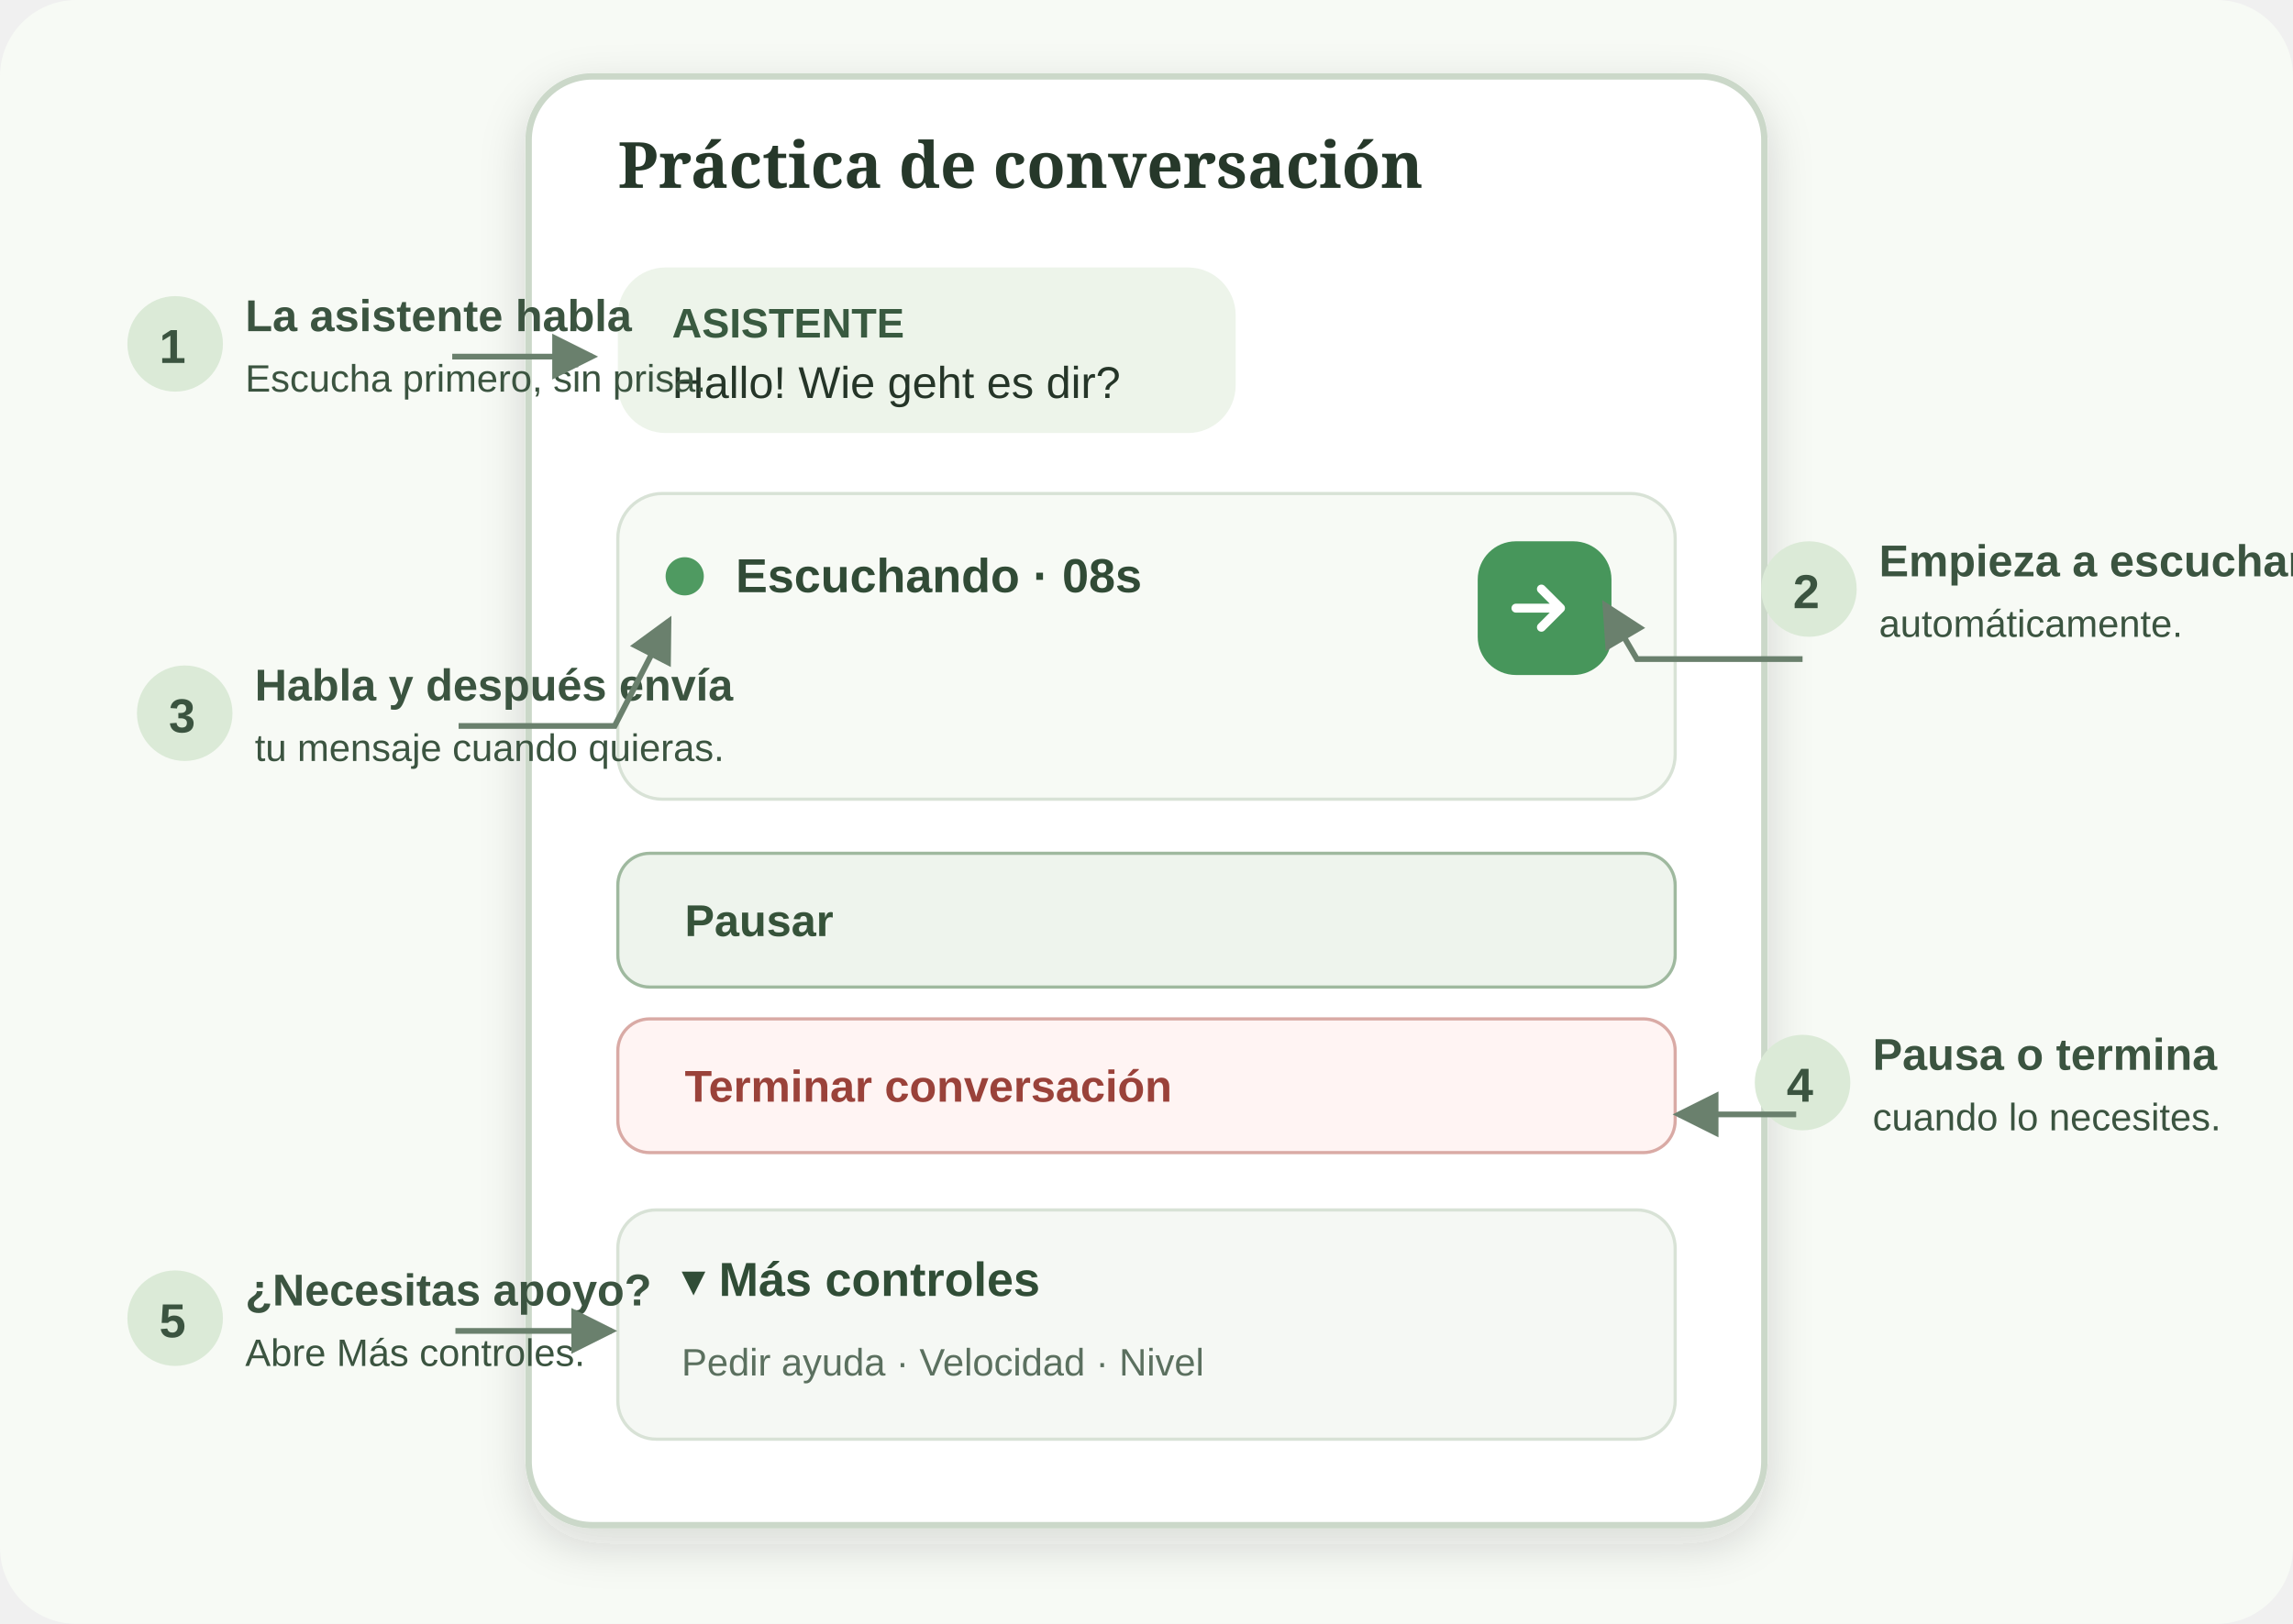
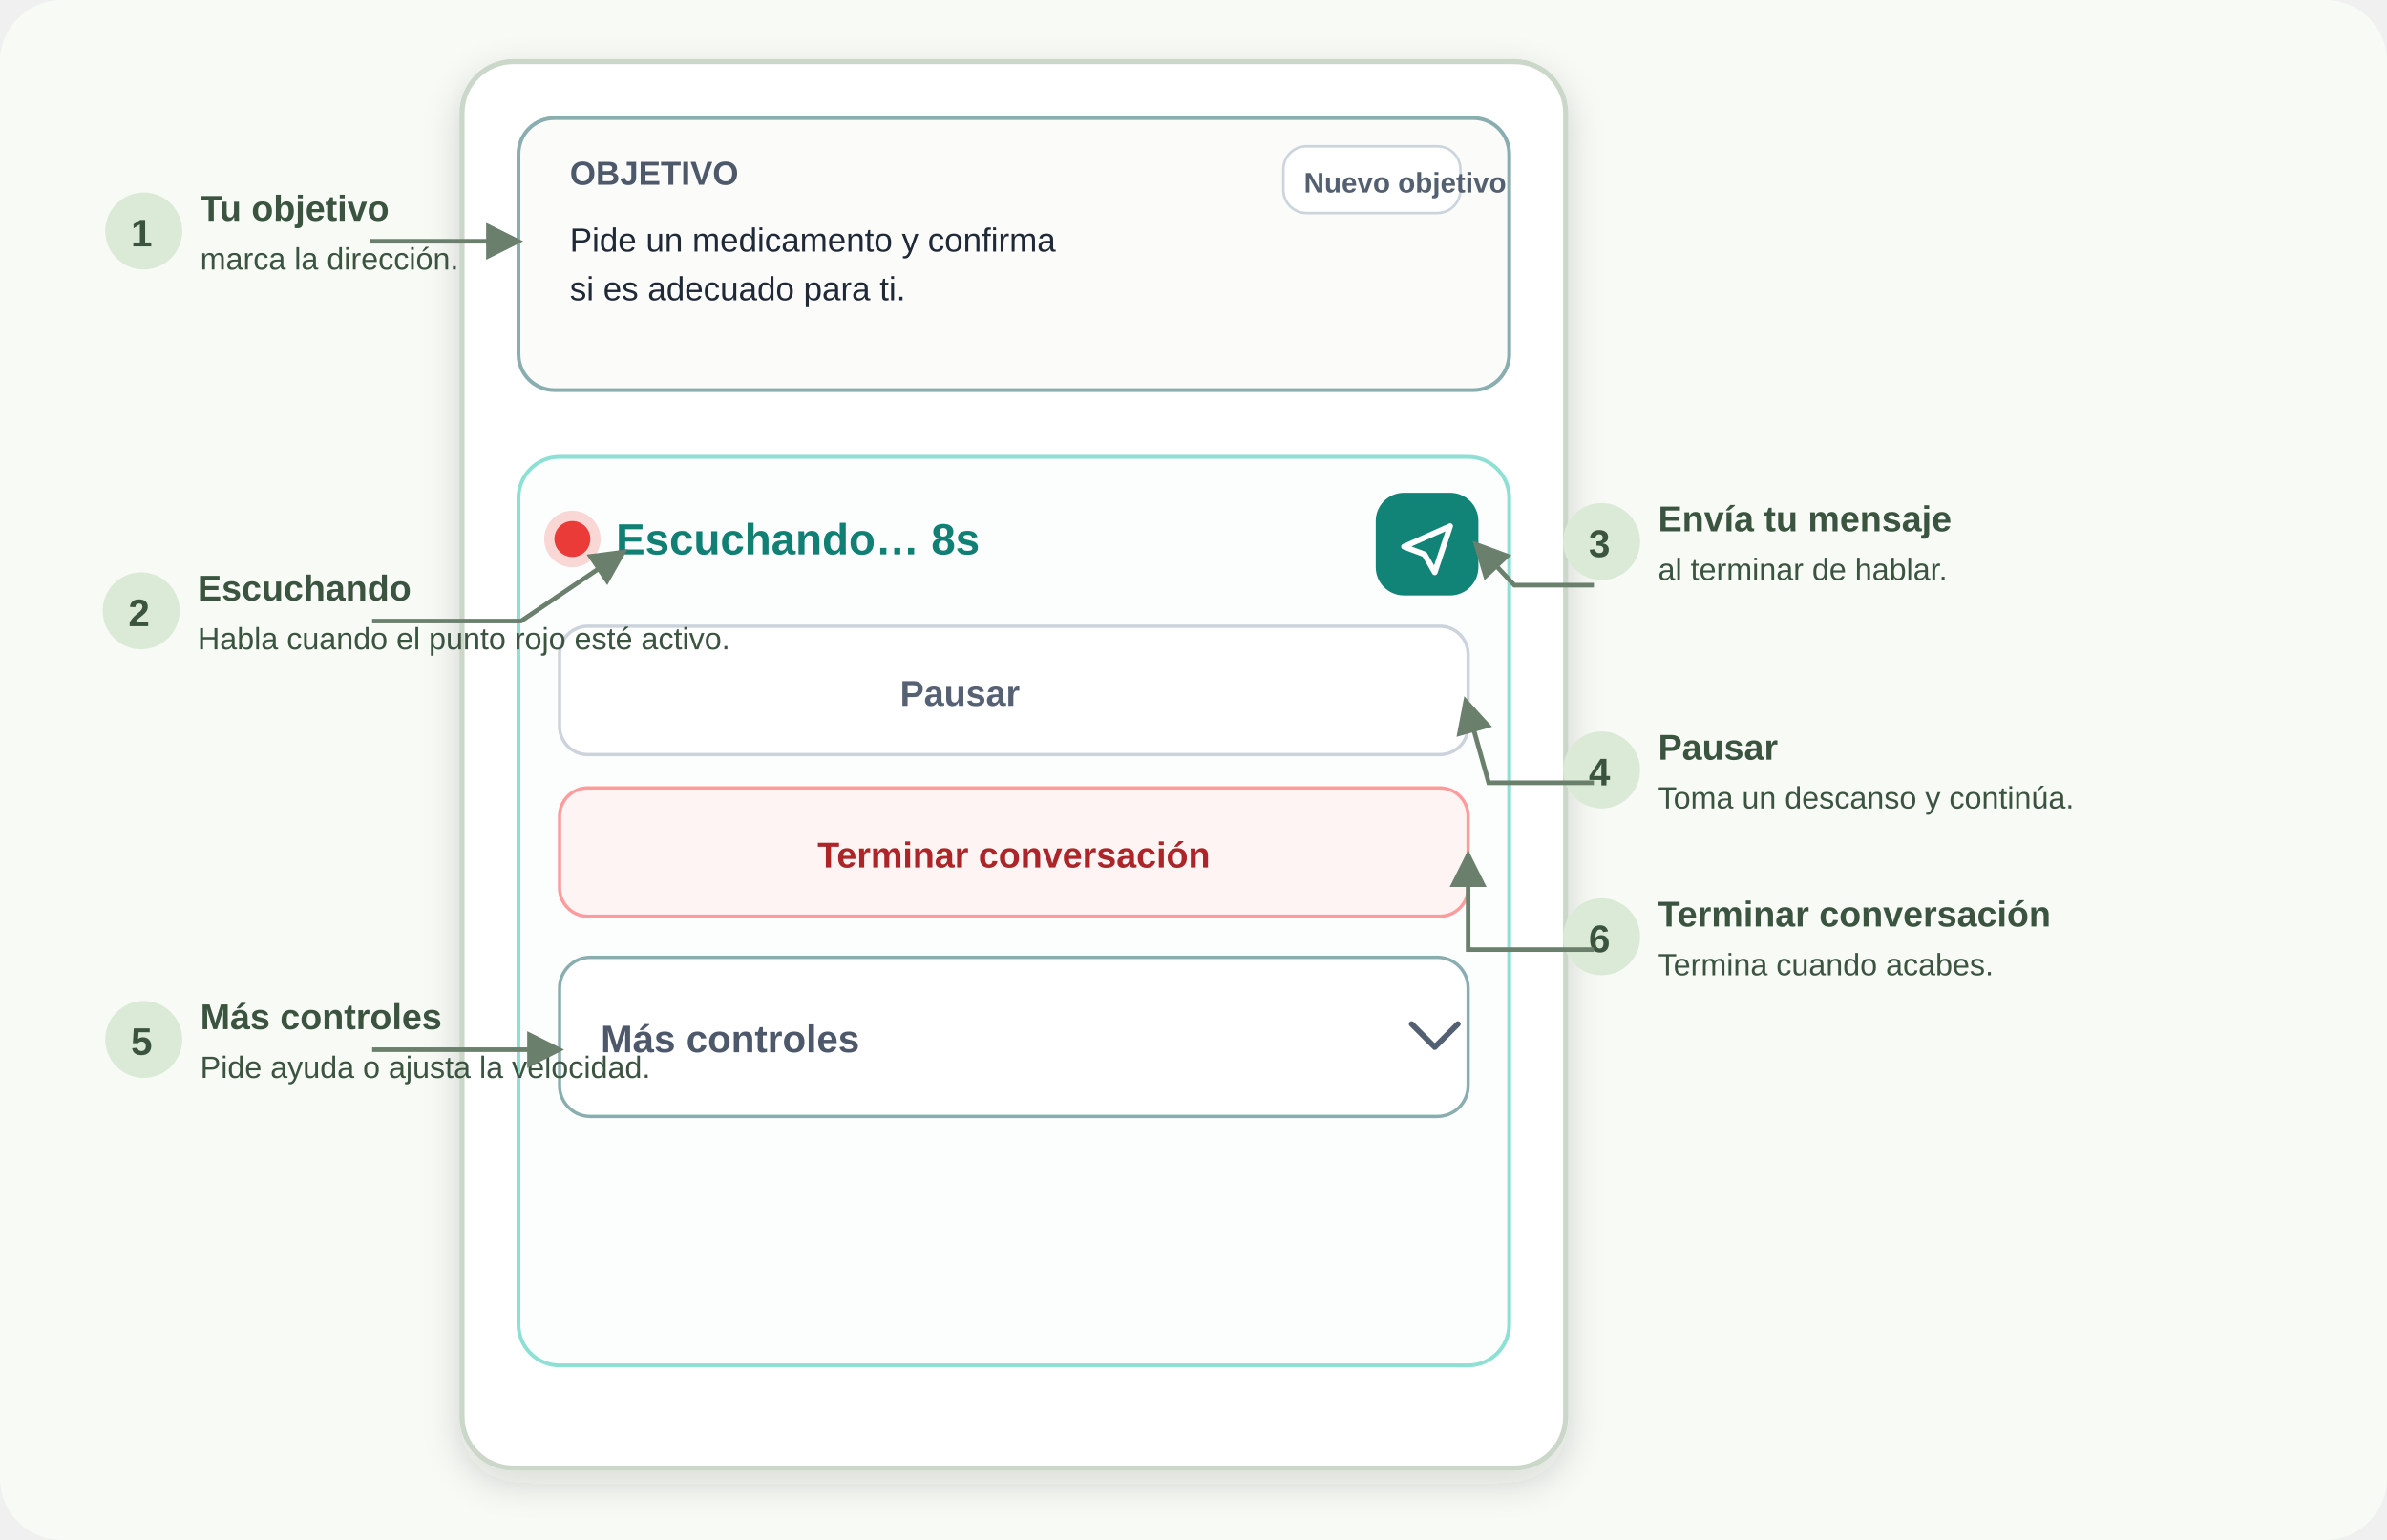
- <svg xmlns="http://www.w3.org/2000/svg" viewBox="0 0 720 510" role="img" aria-labelledby="title desc">
+ <svg xmlns="http://www.w3.org/2000/svg" viewBox="0 0 930 600" role="img" aria-labelledby="title desc">
  <defs>
    <filter id="shadow" x="-10%" y="-10%" width="120%" height="130%">
      <feDropShadow dx="0" dy="5" stdDeviation="7" flood-color="#203526" flood-opacity=".16" />
    </filter>
    <marker id="arrow" markerWidth="8" markerHeight="8" refX="7" refY="4" orient="auto">
      <path d="M0 0 8 4 0 8Z" fill="#6a806d" />
    </marker>
  </defs>
-   <rect width="720" height="510" rx="24" fill="#f7faf5" />
-   <rect x="166" y="24" width="388" height="455" rx="20" fill="#fff" stroke="#cbd8c9" stroke-width="2" filter="url(#shadow)" />
-   <text x="194" y="59" font-family="Georgia, serif" font-size="20" font-weight="700" fill="#26382a">Práctica de conversación</text>
-   <rect x="194" y="84" width="194" height="52" rx="15" fill="#edf4ea" />
-   <text x="211" y="106" font-family="Arial, sans-serif" font-size="13" font-weight="700" fill="#395a40">ASISTENTE</text>
-   <text x="211" y="125" font-family="Arial, sans-serif" font-size="14" fill="#253528">Hallo! Wie geht es dir?</text>
-   <rect x="194" y="155" width="332" height="96" rx="14" fill="#f7faf5" stroke="#d8e2d6" />
-   <circle cx="215" cy="181" r="6" fill="#4f9a61" />
-   <text x="231" y="186" font-family="Arial, sans-serif" font-size="15" font-weight="700" fill="#314b36">Escuchando · 08s</text>
-   <rect x="464" y="170" width="42" height="42" rx="12" fill="#47965b" />
-   <path d="M476 191h14m-6-6 6 6-6 6" fill="none" stroke="#fff" stroke-width="2.8" stroke-linecap="round" stroke-linejoin="round" />
-   <rect x="194" y="268" width="332" height="42" rx="10" fill="#eef4ed" stroke="#9fb99f" />
-   <text x="215" y="294" font-family="Arial, sans-serif" font-size="14" font-weight="700" fill="#36533a">Pausar</text>
-   <rect x="194" y="320" width="332" height="42" rx="10" fill="#fff4f3" stroke="#d9aaa5" />
-   <text x="215" y="346" font-family="Arial, sans-serif" font-size="14" font-weight="700" fill="#9a423a">Terminar conversación</text>
-   <rect x="194" y="380" width="332" height="72" rx="12" fill="#f5f8f4" stroke="#d8e2d6" />
-   <text x="214" y="407" font-family="Arial, sans-serif" font-size="15" font-weight="700" fill="#304d36">▾  Más controles</text>
-   <text x="214" y="432" font-family="Arial, sans-serif" font-size="12" fill="#5b705f">Pedir ayuda · Velocidad · Nivel</text>
+   <rect width="930" height="600" rx="24" fill="#f7faf5" />
+   <rect x="180" y="24" width="430" height="548" rx="20" fill="#fff" stroke="#cbd8c9" stroke-width="2" filter="url(#shadow)" />
+   <rect x="202" y="46" width="386" height="106" rx="14" fill="#fbfcfa" stroke="#8aaeb0" stroke-width="1.5" />
+   <text x="222" y="72" font-family="Arial, sans-serif" font-size="13" font-weight="700" fill="#4d596a">OBJETIVO</text>
+   <rect x="500" y="57" width="69" height="26" rx="9" fill="#fff" stroke="#ccd4dc" />
+   <text x="508" y="75" font-family="Arial, sans-serif" font-size="11" font-weight="700" fill="#536071">Nuevo objetivo</text>
+   <text x="222" y="98" font-family="Arial, sans-serif" font-size="13" fill="#202938">Pide un medicamento y confirma</text>
+   <text x="222" y="117" font-family="Arial, sans-serif" font-size="13" fill="#202938">si es adecuado para ti.</text>
+   <rect x="202" y="178" width="386" height="354" rx="16" fill="#fcfefd" stroke="#8de0d3" stroke-width="1.5" />
+   <circle cx="223" cy="210" r="7" fill="#eb3b39" />
+   <circle cx="223" cy="210" r="11" fill="#eb3b39" opacity=".2" />
+   <text x="240" y="216" font-family="Arial, sans-serif" font-size="17" font-weight="700" fill="#107f74">Escuchando… 8s</text>
+   <rect x="536" y="192" width="40" height="40" rx="11" fill="#118477" />
+   <path d="M547 213l18-8-6 18-4-7z" fill="none" stroke="#fff" stroke-width="2.2" stroke-linejoin="round" />
+   <rect x="218" y="244" width="354" height="50" rx="11" fill="#fff" stroke="#ccd3dc" stroke-width="1.3" />
+   <text x="374" y="275" text-anchor="middle" font-family="Arial, sans-serif" font-size="14" font-weight="700" fill="#566173">Pausar</text>
+   <rect x="218" y="307" width="354" height="50" rx="11" fill="#fff4f4" stroke="#ff9b9c" stroke-width="1.3" />
+   <text x="395" y="338" text-anchor="middle" font-family="Arial, sans-serif" font-size="14" font-weight="700" fill="#ab2529">Terminar conversación</text>
+   <rect x="218" y="373" width="354" height="62" rx="12" fill="#fff" stroke="#8aaeb0" stroke-width="1.3" />
+   <text x="234" y="410" font-family="Arial, sans-serif" font-size="15" font-weight="700" fill="#4d596a">Más controles</text>
+   <path d="M550 399l9 9 9-9" fill="none" stroke="#536071" stroke-width="2.2" stroke-linecap="round" stroke-linejoin="round" />
  <g font-family="Arial, sans-serif" fill="#3b5440">
-     <circle cx="55" cy="108" r="15" fill="#dbead7" />
-     <text x="50" y="114" font-size="15" font-weight="700">1</text>
-     <text x="77" y="104" font-size="14" font-weight="700">La asistente habla</text>
-     <text x="77" y="123" font-size="12">Escucha primero, sin prisa.</text>
-     <circle cx="568" cy="185" r="15" fill="#dbead7" />
-     <text x="563" y="191" font-size="15" font-weight="700">2</text>
-     <text x="590" y="181" font-size="14" font-weight="700">Empieza a escuchar</text>
-     <text x="590" y="200" font-size="12">automáticamente.</text>
-     <circle cx="58" cy="224" r="15" fill="#dbead7" />
-     <text x="53" y="230" font-size="15" font-weight="700">3</text>
-     <text x="80" y="220" font-size="14" font-weight="700">Habla y después envía</text>
-     <text x="80" y="239" font-size="12">tu mensaje cuando quieras.</text>
-     <circle cx="566" cy="340" r="15" fill="#dbead7" />
-     <text x="561" y="346" font-size="15" font-weight="700">4</text>
-     <text x="588" y="336" font-size="14" font-weight="700">Pausa o termina</text>
-     <text x="588" y="355" font-size="12">cuando lo necesites.</text>
-     <circle cx="55" cy="414" r="15" fill="#dbead7" />
-     <text x="50" y="420" font-size="15" font-weight="700">5</text>
-     <text x="77" y="410" font-size="14" font-weight="700">¿Necesitas apoyo?</text>
-     <text x="77" y="429" font-size="12">Abre Más controles.</text>
+     <circle cx="56" cy="90" r="15" fill="#dbead7" />
+     <text x="51" y="96" font-size="15" font-weight="700">1</text>
+     <text x="78" y="86" font-size="14" font-weight="700">Tu objetivo</text>
+     <text x="78" y="105" font-size="12">marca la dirección.</text>
+     <circle cx="624" cy="211" r="15" fill="#dbead7" />
+     <text x="619" y="217" font-size="15" font-weight="700">3</text>
+     <text x="646" y="207" font-size="14" font-weight="700">Envía tu mensaje</text>
+     <text x="646" y="226" font-size="12">al terminar de hablar.</text>
+     <circle cx="55" cy="238" r="15" fill="#dbead7" />
+     <text x="50" y="244" font-size="15" font-weight="700">2</text>
+     <text x="77" y="234" font-size="14" font-weight="700">Escuchando</text>
+     <text x="77" y="253" font-size="12">Habla cuando el punto rojo esté activo.</text>
+     <circle cx="624" cy="300" r="15" fill="#dbead7" />
+     <text x="619" y="306" font-size="15" font-weight="700">4</text>
+     <text x="646" y="296" font-size="14" font-weight="700">Pausar</text>
+     <text x="646" y="315" font-size="12">Toma un descanso y continúa.</text>
+     <circle cx="56" cy="405" r="15" fill="#dbead7" />
+     <text x="51" y="411" font-size="15" font-weight="700">5</text>
+     <text x="78" y="401" font-size="14" font-weight="700">Más controles</text>
+     <text x="78" y="420" font-size="12">Pide ayuda o ajusta la velocidad.</text>
+     <circle cx="624" cy="365" r="15" fill="#dbead7" />
+     <text x="619" y="371" font-size="15" font-weight="700">6</text>
+     <text x="646" y="361" font-size="14" font-weight="700">Terminar conversación</text>
+     <text x="646" y="380" font-size="12">Termina cuando acabes.</text>
  </g>
  <g fill="none" stroke="#6a806d" stroke-width="1.8" marker-end="url(#arrow)">
-     <path d="M142 112h44" />
-     <path d="M566 207h-52l-10-17" />
-     <path d="M144 228h49l17-33" />
-     <path d="M564 350h-37" />
-     <path d="M143 418h49" />
+     <path d="M144 94h58" />
+     <path d="M621 228h-31l-15-16" />
+     <path d="M145 242h58l40-27" />
+     <path d="M621 305h-41l-9-32" />
+     <path d="M145 409h73" />
+     <path d="M621 370h-49v-37" />
  </g>
</svg>
